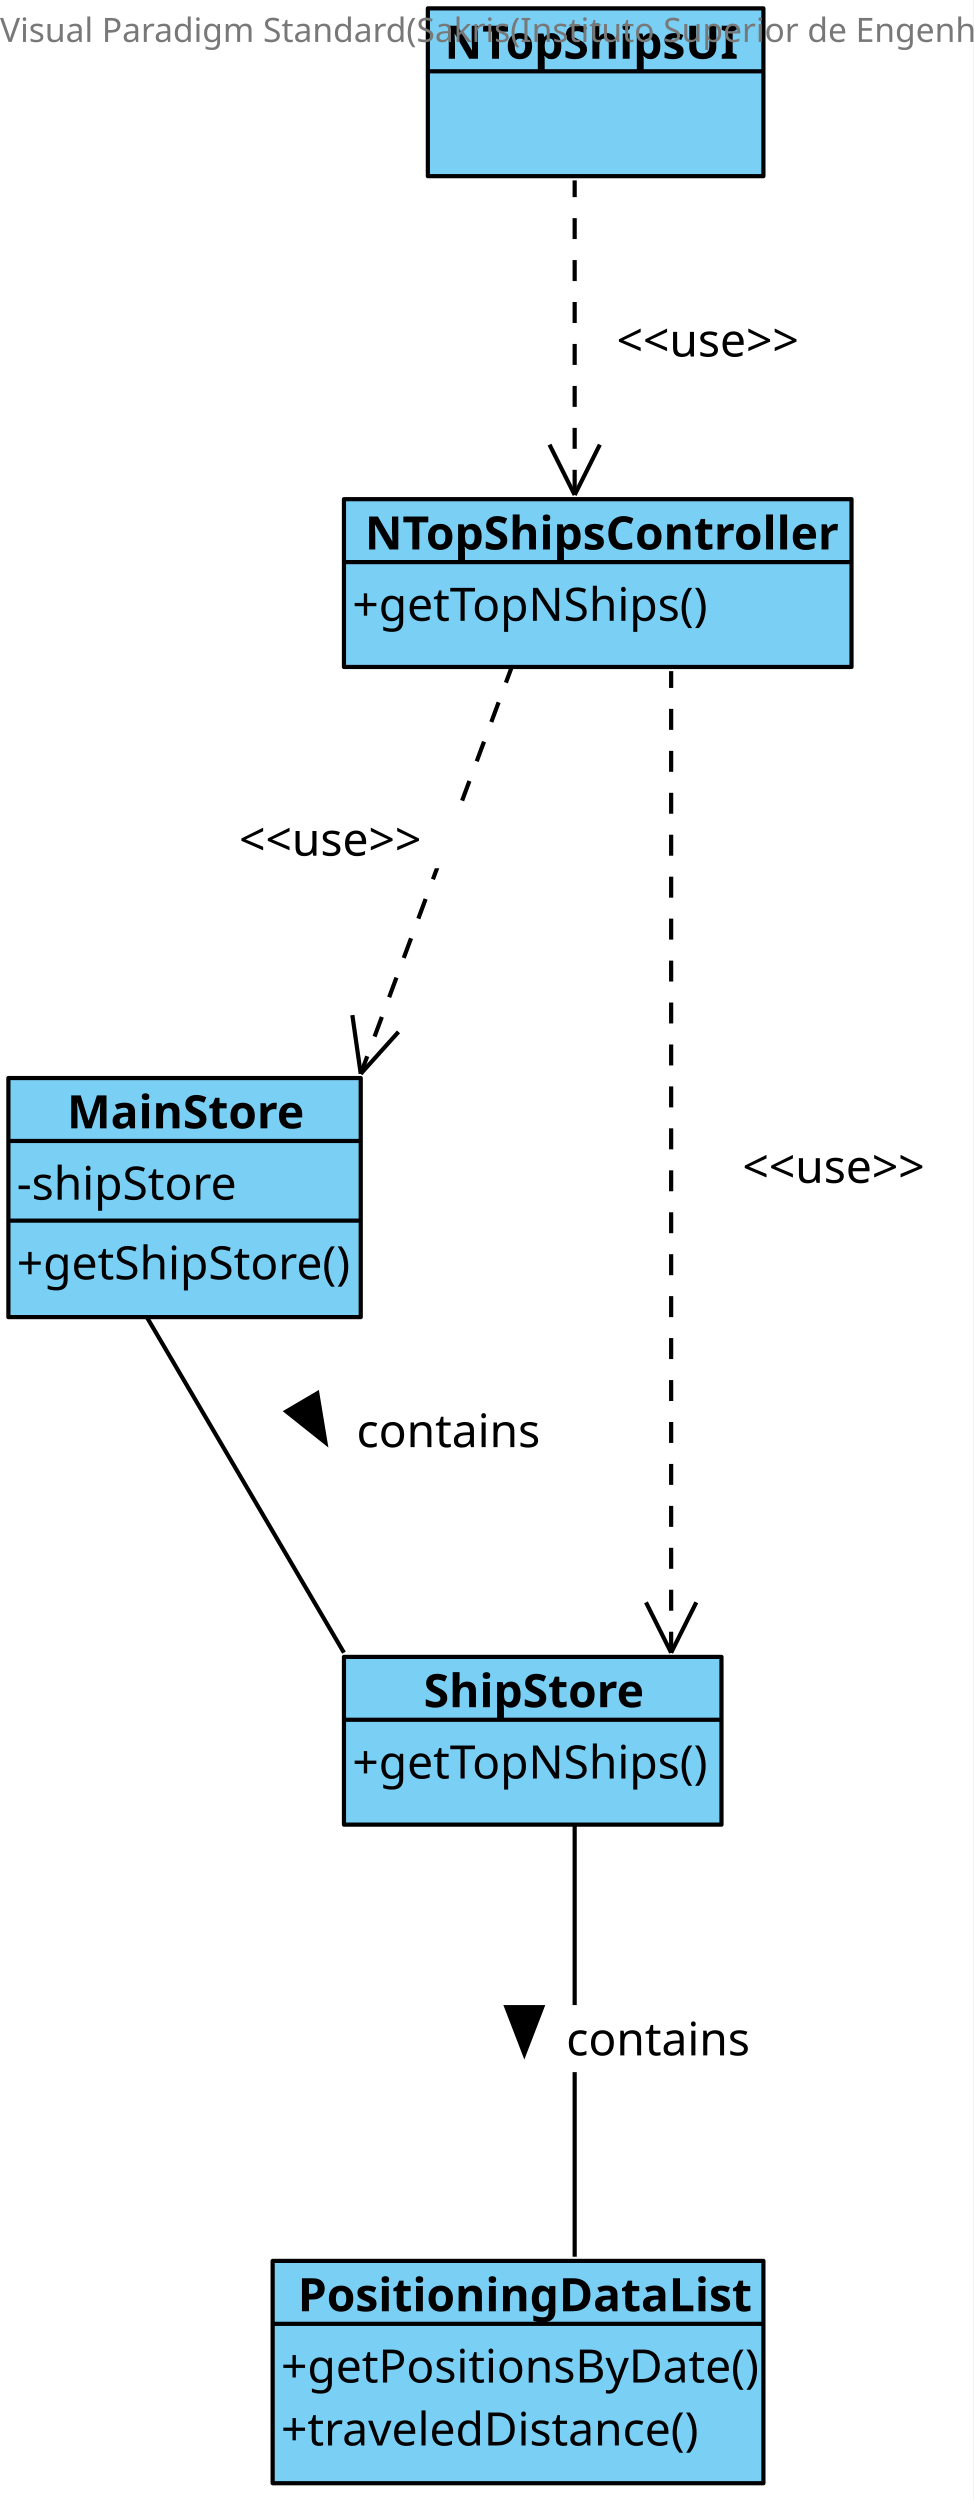
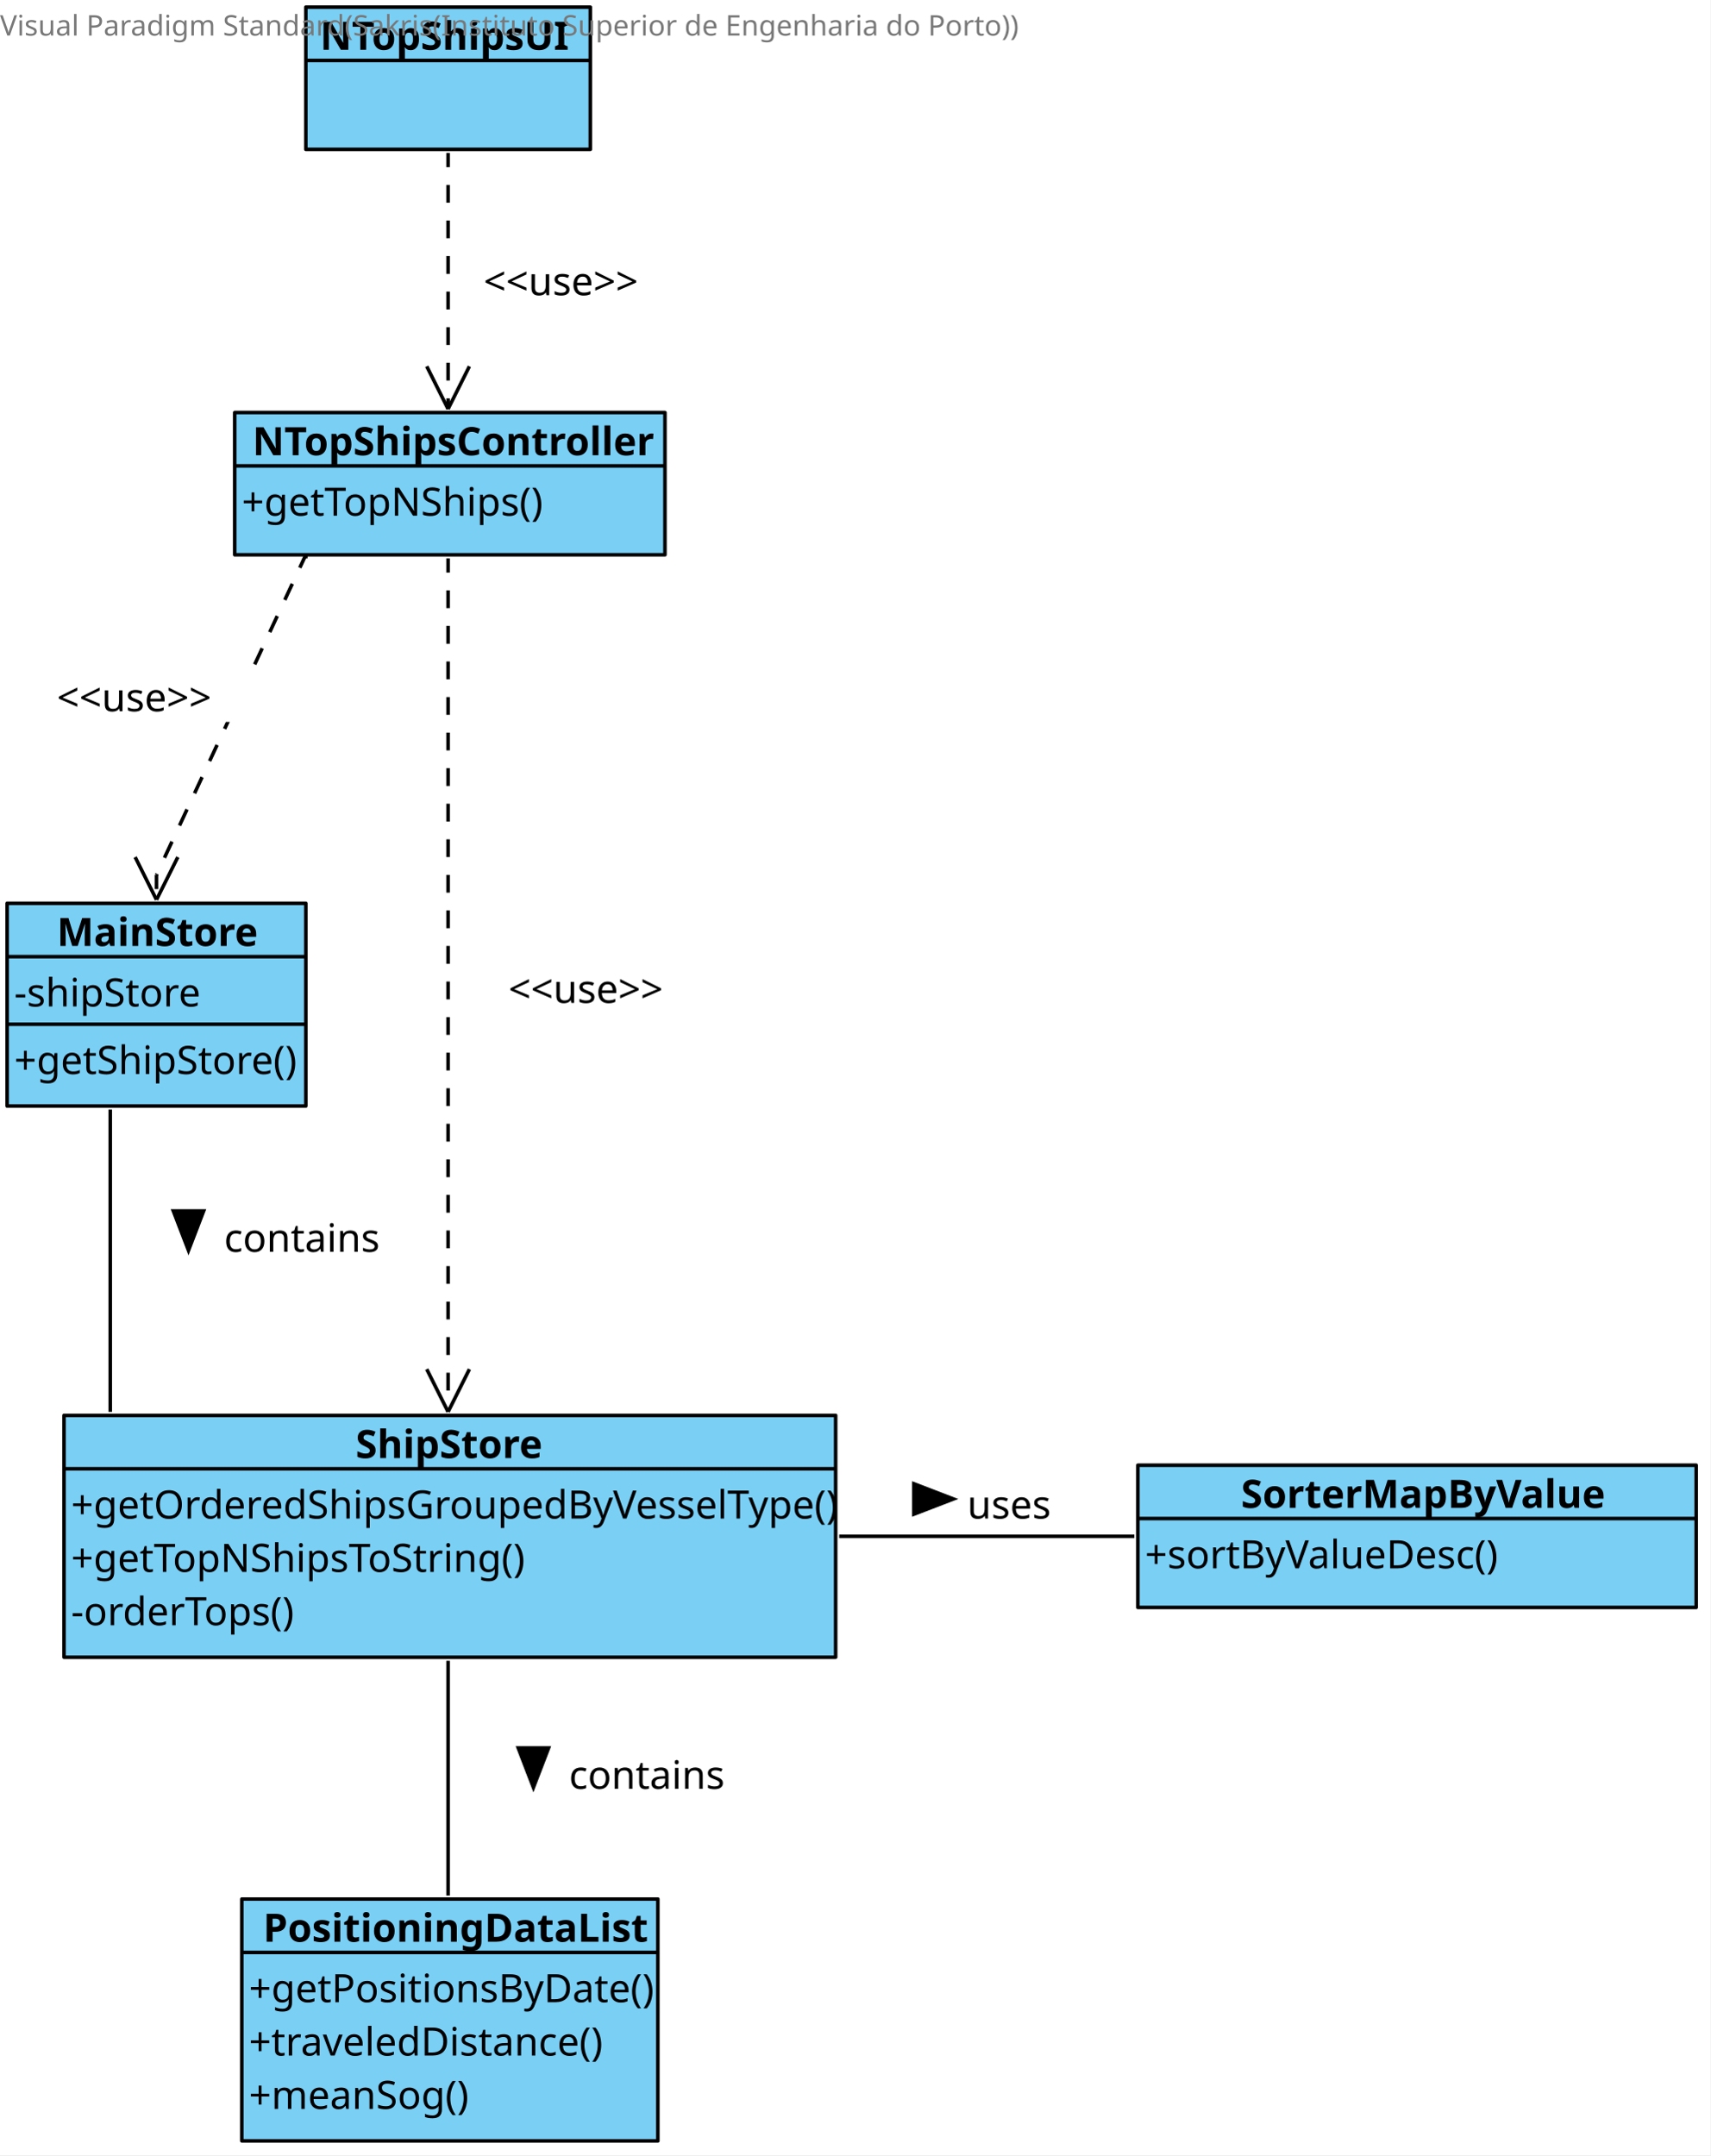
- <svg xmlns="http://www.w3.org/2000/svg" fill-opacity="0" color-rendering="auto" color-interpolation="auto" text-rendering="auto" stroke="rgb(0,0,0)" stroke-linecap="square" width="232" stroke-miterlimit="10" shape-rendering="auto" stroke-opacity="0" fill="rgb(0,0,0)" stroke-dasharray="none" font-weight="normal" stroke-width="1" height="596" font-family="'Dialog'" font-style="normal" stroke-linejoin="miter" font-size="12px" stroke-dashoffset="0" image-rendering="auto">
+ <svg xmlns="http://www.w3.org/2000/svg" fill-opacity="0" color-rendering="auto" color-interpolation="auto" text-rendering="auto" stroke="rgb(0,0,0)" stroke-linecap="square" width="481" stroke-miterlimit="10" shape-rendering="auto" stroke-opacity="0" fill="rgb(0,0,0)" stroke-dasharray="none" font-weight="normal" stroke-width="1" height="606" font-family="'Dialog'" font-style="normal" stroke-linejoin="miter" font-size="12px" stroke-dashoffset="0" image-rendering="auto">
  <defs id="genericDefs" />
  <g>
    <defs id="defs1">
      <clipPath clipPathUnits="userSpaceOnUse" id="clipPath1">
        <path d="M-7 -7 L91 -7 L91 51 L-7 51 L-7 -7 Z" />
      </clipPath>
      <clipPath clipPathUnits="userSpaceOnUse" id="clipPath2">
        <path d="M0 0 L0 25 L80 25 L80 0 Z" />
      </clipPath>
      <clipPath clipPathUnits="userSpaceOnUse" id="clipPath3">
        <path d="M0 0 L0 15 L80 15 L80 0 Z" />
      </clipPath>
      <clipPath clipPathUnits="userSpaceOnUse" id="clipPath4">
        <path d="M-7 -7 L132 -7 L132 51 L-7 51 L-7 -7 Z" />
      </clipPath>
      <clipPath clipPathUnits="userSpaceOnUse" id="clipPath5">
        <path d="M0 0 L0 25 L121 25 L121 0 Z" />
      </clipPath>
      <clipPath clipPathUnits="userSpaceOnUse" id="clipPath6">
        <path d="M0 0 L0 15 L121 15 L121 0 Z" />
      </clipPath>
      <clipPath clipPathUnits="userSpaceOnUse" id="clipPath7">
        <path d="M-7 -7 L95 -7 L95 68 L-7 68 L-7 -7 Z" />
      </clipPath>
      <clipPath clipPathUnits="userSpaceOnUse" id="clipPath8">
        <path d="M0 0 L0 42 L84 42 L84 0 Z" />
      </clipPath>
      <clipPath clipPathUnits="userSpaceOnUse" id="clipPath9">
        <path d="M0 0 L0 15 L84 15 L84 0 Z" />
      </clipPath>
      <clipPath clipPathUnits="userSpaceOnUse" id="clipPath10">
-         <path d="M-7 -7 L101 -7 L101 51 L-7 51 L-7 -7 Z" />
+         <path d="M-7 -7 L228 -7 L228 79 L-7 79 L-7 -7 Z" />
      </clipPath>
      <clipPath clipPathUnits="userSpaceOnUse" id="clipPath11">
-         <path d="M0 0 L0 25 L90 25 L90 0 Z" />
+         <path d="M0 0 L0 53 L217 53 L217 0 Z" />
      </clipPath>
      <clipPath clipPathUnits="userSpaceOnUse" id="clipPath12">
-         <path d="M0 0 L0 15 L90 15 L90 0 Z" />
+         <path d="M0 0 L0 15 L217 15 L217 0 Z" />
      </clipPath>
      <clipPath clipPathUnits="userSpaceOnUse" id="clipPath13">
-         <path d="M-7 -7 L128 -7 L128 64 L-7 64 L-7 -7 Z" />
+         <path d="M-7 -7 L128 -7 L128 79 L-7 79 L-7 -7 Z" />
      </clipPath>
      <clipPath clipPathUnits="userSpaceOnUse" id="clipPath14">
-         <path d="M0 0 L0 38 L117 38 L117 0 Z" />
+         <path d="M0 0 L0 53 L117 53 L117 0 Z" />
      </clipPath>
      <clipPath clipPathUnits="userSpaceOnUse" id="clipPath15">
        <path d="M0 0 L0 15 L117 15 L117 0 Z" />
      </clipPath>
      <clipPath clipPathUnits="userSpaceOnUse" id="clipPath16">
-         <path d="M0 0 L104 0 L104 338 L0 338 L0 0 Z" />
+         <path d="M-7 -7 L168 -7 L168 51 L-7 51 L-7 -7 Z" />
      </clipPath>
      <clipPath clipPathUnits="userSpaceOnUse" id="clipPath17">
-         <path d="M0 0 L0 82 L2 82 L2 97 L0 97 L0 223 L26 223 L26 239 L0 239 L0 338 L104 338 L104 178 L62 178 L62 157 L104 157 L104 0 Z" />
+         <path d="M0 0 L0 25 L157 25 L157 0 Z" />
      </clipPath>
      <clipPath clipPathUnits="userSpaceOnUse" id="clipPath18">
-         <path d="M0 0 L104 0 L104 179 L0 179 L0 0 Z" />
+         <path d="M0 0 L0 15 L157 15 L157 0 Z" />
      </clipPath>
      <clipPath clipPathUnits="userSpaceOnUse" id="clipPath19">
-         <path d="M0 0 L0 179 L104 179 L104 95 L51 95 L51 80 L104 80 L104 0 Z" />
+         <path d="M0 0 L104 0 L104 344 L0 344 L0 0 Z" />
      </clipPath>
      <clipPath clipPathUnits="userSpaceOnUse" id="clipPath20">
-         <path d="M0 0 L140 0 L140 201 L0 201 L0 0 Z" />
+         <path d="M0 0 L0 233 L38 233 L38 249 L0 249 L0 344 L104 344 L104 181 L62 181 L62 160 L104 160 L104 0 Z" />
      </clipPath>
      <clipPath clipPathUnits="userSpaceOnUse" id="clipPath21">
-         <path d="M76 83 L76 98 L12 98 L12 83 ZM0 0 L0 201 L140 201 L140 179 L136 179 L136 158 L140 158 L140 0 Z" />
+         <path d="M0 0 L104 0 L104 176 L0 176 L0 0 Z" />
      </clipPath>
      <clipPath clipPathUnits="userSpaceOnUse" id="clipPath22">
-         <path d="M0 0 L151 0 L151 184 L0 184 L0 0 Z" />
+         <path d="M0 0 L0 176 L104 176 L104 93 L51 93 L51 78 L104 78 L104 0 Z" />
      </clipPath>
      <clipPath clipPathUnits="userSpaceOnUse" id="clipPath23">
-         <path d="M0 0 L0 184 L151 184 L151 85 L72 85 L72 69 L151 69 L151 0 Z" />
+         <path d="M0 0 L146 0 L146 201 L0 201 L0 0 Z" />
      </clipPath>
      <clipPath clipPathUnits="userSpaceOnUse" id="clipPath24">
-         <path d="M0 0 L104 0 L104 207 L0 207 L0 0 Z" />
+         <path d="M77 82 L77 97 L13 97 L13 82 ZM0 0 L0 201 L146 201 L146 182 L144 182 L144 161 L146 161 L146 0 Z" />
      </clipPath>
      <clipPath clipPathUnits="userSpaceOnUse" id="clipPath25">
-         <path d="M99 93 L99 109 L20 109 L20 93 ZM0 0 L0 207 L104 207 L104 0 Z" />
+         <path d="M0 0 L104 0 L104 189 L0 189 L0 0 Z" />
      </clipPath>
      <clipPath clipPathUnits="userSpaceOnUse" id="clipPath26">
+         <path d="M0 0 L0 189 L104 189 L104 94 L54 94 L54 78 L104 78 L104 0 Z" />
+       </clipPath>
+       <clipPath clipPathUnits="userSpaceOnUse" id="clipPath27">
+         <path d="M0 0 L104 0 L104 170 L0 170 L0 0 Z" />
+       </clipPath>
+       <clipPath clipPathUnits="userSpaceOnUse" id="clipPath28">
+         <path d="M0 0 L0 170 L104 170 L104 90 L56 90 L56 74 L104 74 L104 0 Z" />
+       </clipPath>
+       <clipPath clipPathUnits="userSpaceOnUse" id="clipPath29">
+         <path d="M0 0 L187 0 L187 104 L0 104 L0 0 Z" />
+       </clipPath>
+       <clipPath clipPathUnits="userSpaceOnUse" id="clipPath30">
+         <path d="M121 33 L121 49 L59 49 L59 33 ZM0 0 L0 104 L187 104 L187 0 Z" />
+       </clipPath>
+       <clipPath clipPathUnits="userSpaceOnUse" id="clipPath31">
+         <path d="M-62 -16 L124 -16 L124 32 L-62 32 L-62 -16 Z" />
+       </clipPath>
+       <clipPath clipPathUnits="userSpaceOnUse" id="clipPath32">
+         <path d="M-72 -16 L114 -16 L114 32 L-72 32 L-72 -16 Z" />
+       </clipPath>
+       <clipPath clipPathUnits="userSpaceOnUse" id="clipPath33">
        <path d="M-79 -16 L158 -16 L158 32 L-79 32 L-79 -16 Z" />
      </clipPath>
-       <clipPath clipPathUnits="userSpaceOnUse" id="clipPath27">
+       <clipPath clipPathUnits="userSpaceOnUse" id="clipPath34">
        <path d="M-89 -16 L148 -16 L148 32 L-89 32 L-89 -16 Z" />
      </clipPath>
-       <clipPath clipPathUnits="userSpaceOnUse" id="clipPath28">
+       <clipPath clipPathUnits="userSpaceOnUse" id="clipPath35">
        <path d="M-64 -15 L128 -15 L128 30 L-64 30 L-64 -15 Z" />
      </clipPath>
-       <clipPath clipPathUnits="userSpaceOnUse" id="clipPath29">
+       <clipPath clipPathUnits="userSpaceOnUse" id="clipPath36">
        <path d="M-56 -21 L112 -21 L112 42 L-56 42 L-56 -21 Z" />
      </clipPath>
    </defs>
    <g fill="white" text-rendering="geometricPrecision" fill-opacity="1" stroke-opacity="1" stroke="white">
-       <rect x="0" width="232" height="596" y="0" stroke="none" />
-     </g>
-     <g font-size="11px" transform="translate(102,2)" fill-opacity="1" fill="rgb(122,207,245)" text-rendering="geometricPrecision" image-rendering="optimizeQuality" font-family="sans-serif" stroke="rgb(122,207,245)" font-weight="bold" stroke-opacity="1">
+       <rect x="0" width="481" height="606" y="0" stroke="none" />
+     </g>
+     <g font-size="11px" transform="translate(86,2)" fill-opacity="1" fill="rgb(122,207,245)" text-rendering="geometricPrecision" image-rendering="optimizeQuality" font-family="sans-serif" stroke="rgb(122,207,245)" font-weight="bold" stroke-opacity="1">
      <rect x="0" width="80" height="40" y="0" clip-path="url(#clipPath1)" stroke="none" />
    </g>
-     <g fill-opacity="1" text-rendering="geometricPrecision" stroke="black" stroke-linecap="butt" transform="translate(102,2)" stroke-miterlimit="0" stroke-opacity="1" fill="black" font-weight="bold" font-family="sans-serif" stroke-linejoin="round" font-size="11px" image-rendering="optimizeQuality">
+     <g fill-opacity="1" text-rendering="geometricPrecision" stroke="black" stroke-linecap="butt" transform="translate(86,2)" stroke-miterlimit="0" stroke-opacity="1" fill="black" font-weight="bold" font-family="sans-serif" stroke-linejoin="round" font-size="11px" image-rendering="optimizeQuality">
      <rect fill="none" x="0" width="80" height="40" y="0" clip-path="url(#clipPath1)" />
      <line y2="15" fill="none" x1="0" clip-path="url(#clipPath1)" x2="80" y1="15" />
    </g>
-     <g font-size="11px" transform="translate(102,2)" fill-opacity="1" fill="black" text-rendering="geometricPrecision" image-rendering="optimizeQuality" font-family="sans-serif" stroke="black" font-weight="bold" stroke-opacity="1">
+     <g font-size="11px" transform="translate(86,2)" fill-opacity="1" fill="black" text-rendering="geometricPrecision" image-rendering="optimizeQuality" font-family="sans-serif" stroke="black" font-weight="bold" stroke-opacity="1">
      <text x="4" xml:space="preserve" y="12" clip-path="url(#clipPath3)" stroke="none">NTopShipsUI</text>
    </g>
-     <g font-size="11px" transform="translate(82,119)" fill-opacity="1" fill="rgb(122,207,245)" text-rendering="geometricPrecision" image-rendering="optimizeQuality" font-family="sans-serif" stroke="rgb(122,207,245)" font-weight="bold" stroke-opacity="1">
+     <g font-size="11px" transform="translate(66,116)" fill-opacity="1" fill="rgb(122,207,245)" text-rendering="geometricPrecision" image-rendering="optimizeQuality" font-family="sans-serif" stroke="rgb(122,207,245)" font-weight="bold" stroke-opacity="1">
      <rect x="0" width="121" height="40" y="0" clip-path="url(#clipPath4)" stroke="none" />
    </g>
-     <g fill-opacity="1" text-rendering="geometricPrecision" stroke="black" stroke-linecap="butt" transform="translate(82,119)" stroke-miterlimit="0" stroke-opacity="1" fill="black" font-weight="bold" font-family="sans-serif" stroke-linejoin="round" font-size="11px" image-rendering="optimizeQuality">
+     <g fill-opacity="1" text-rendering="geometricPrecision" stroke="black" stroke-linecap="butt" transform="translate(66,116)" stroke-miterlimit="0" stroke-opacity="1" fill="black" font-weight="bold" font-family="sans-serif" stroke-linejoin="round" font-size="11px" image-rendering="optimizeQuality">
      <rect fill="none" x="0" width="121" height="40" y="0" clip-path="url(#clipPath4)" />
      <line y2="15" fill="none" x1="0" clip-path="url(#clipPath4)" x2="121" y1="15" />
    </g>
-     <g font-size="11px" transform="matrix(1,0,0,1,82,134)" fill-opacity="1" fill="black" text-rendering="geometricPrecision" image-rendering="optimizeQuality" font-family="sans-serif" stroke="black" stroke-opacity="1">
+     <g font-size="11px" transform="matrix(1,0,0,1,66,131)" fill-opacity="1" fill="black" text-rendering="geometricPrecision" image-rendering="optimizeQuality" font-family="sans-serif" stroke="black" stroke-opacity="1">
      <text x="2" xml:space="preserve" y="14" clip-path="url(#clipPath5)" stroke="none">+getTopNShips()</text>
    </g>
-     <g font-size="11px" transform="translate(82,119)" fill-opacity="1" fill="black" text-rendering="geometricPrecision" image-rendering="optimizeQuality" font-family="sans-serif" stroke="black" font-weight="bold" stroke-opacity="1">
+     <g font-size="11px" transform="translate(66,116)" fill-opacity="1" fill="black" text-rendering="geometricPrecision" image-rendering="optimizeQuality" font-family="sans-serif" stroke="black" font-weight="bold" stroke-opacity="1">
      <text x="5" xml:space="preserve" y="12" clip-path="url(#clipPath6)" stroke="none">NTopShipsController</text>
    </g>
-     <g font-size="11px" transform="translate(2,257)" fill-opacity="1" fill="rgb(122,207,245)" text-rendering="geometricPrecision" image-rendering="optimizeQuality" font-family="sans-serif" stroke="rgb(122,207,245)" font-weight="bold" stroke-opacity="1">
+     <g font-size="11px" transform="translate(2,254)" fill-opacity="1" fill="rgb(122,207,245)" text-rendering="geometricPrecision" image-rendering="optimizeQuality" font-family="sans-serif" stroke="rgb(122,207,245)" font-weight="bold" stroke-opacity="1">
      <rect x="0" width="84" height="57" y="0" clip-path="url(#clipPath7)" stroke="none" />
    </g>
-     <g fill-opacity="1" text-rendering="geometricPrecision" stroke="black" stroke-linecap="butt" transform="translate(2,257)" stroke-miterlimit="0" stroke-opacity="1" fill="black" font-weight="bold" font-family="sans-serif" stroke-linejoin="round" font-size="11px" image-rendering="optimizeQuality">
+     <g fill-opacity="1" text-rendering="geometricPrecision" stroke="black" stroke-linecap="butt" transform="translate(2,254)" stroke-miterlimit="0" stroke-opacity="1" fill="black" font-weight="bold" font-family="sans-serif" stroke-linejoin="round" font-size="11px" image-rendering="optimizeQuality">
      <rect fill="none" x="0" width="84" height="57" y="0" clip-path="url(#clipPath7)" />
      <line y2="15" fill="none" x1="0" clip-path="url(#clipPath7)" x2="84" y1="15" />
    </g>
-     <g font-size="11px" transform="matrix(1,0,0,1,2,272)" fill-opacity="1" fill="black" text-rendering="geometricPrecision" image-rendering="optimizeQuality" font-family="sans-serif" stroke="black" stroke-opacity="1">
+     <g font-size="11px" transform="matrix(1,0,0,1,2,269)" fill-opacity="1" fill="black" text-rendering="geometricPrecision" image-rendering="optimizeQuality" font-family="sans-serif" stroke="black" stroke-opacity="1">
      <text x="2" xml:space="preserve" y="14" clip-path="url(#clipPath8)" stroke="none">-shipStore</text>
    </g>
-     <g stroke-linecap="butt" font-size="11px" transform="matrix(1,0,0,1,2,272)" fill-opacity="1" fill="black" text-rendering="geometricPrecision" image-rendering="optimizeQuality" font-family="sans-serif" stroke-linejoin="bevel" stroke="black" stroke-opacity="1" stroke-miterlimit="0">
+     <g stroke-linecap="butt" font-size="11px" transform="matrix(1,0,0,1,2,269)" fill-opacity="1" fill="black" text-rendering="geometricPrecision" image-rendering="optimizeQuality" font-family="sans-serif" stroke-linejoin="bevel" stroke="black" stroke-opacity="1" stroke-miterlimit="0">
      <line y2="19" fill="none" x1="0" clip-path="url(#clipPath8)" x2="84" y1="19" />
    </g>
-     <g font-size="11px" transform="matrix(1,0,0,1,2,272)" fill-opacity="1" fill="black" text-rendering="geometricPrecision" image-rendering="optimizeQuality" font-family="sans-serif" stroke="black" stroke-opacity="1">
+     <g font-size="11px" transform="matrix(1,0,0,1,2,269)" fill-opacity="1" fill="black" text-rendering="geometricPrecision" image-rendering="optimizeQuality" font-family="sans-serif" stroke="black" stroke-opacity="1">
      <text x="2" xml:space="preserve" y="33" clip-path="url(#clipPath8)" stroke="none">+getShipStore()</text>
    </g>
-     <g font-size="11px" transform="translate(2,257)" fill-opacity="1" fill="black" text-rendering="geometricPrecision" image-rendering="optimizeQuality" font-family="sans-serif" stroke="black" font-weight="bold" stroke-opacity="1">
+     <g font-size="11px" transform="translate(2,254)" fill-opacity="1" fill="black" text-rendering="geometricPrecision" image-rendering="optimizeQuality" font-family="sans-serif" stroke="black" font-weight="bold" stroke-opacity="1">
      <text x="14" xml:space="preserve" y="12" clip-path="url(#clipPath9)" stroke="none">MainStore</text>
    </g>
-     <g font-size="11px" transform="translate(82,395)" fill-opacity="1" fill="rgb(122,207,245)" text-rendering="geometricPrecision" image-rendering="optimizeQuality" font-family="sans-serif" stroke="rgb(122,207,245)" font-weight="bold" stroke-opacity="1">
-       <rect x="0" width="90" height="40" y="0" clip-path="url(#clipPath10)" stroke="none" />
-     </g>
-     <g fill-opacity="1" text-rendering="geometricPrecision" stroke="black" stroke-linecap="butt" transform="translate(82,395)" stroke-miterlimit="0" stroke-opacity="1" fill="black" font-weight="bold" font-family="sans-serif" stroke-linejoin="round" font-size="11px" image-rendering="optimizeQuality">
-       <rect fill="none" x="0" width="90" height="40" y="0" clip-path="url(#clipPath10)" />
-       <line y2="15" fill="none" x1="0" clip-path="url(#clipPath10)" x2="90" y1="15" />
-     </g>
-     <g font-size="11px" transform="matrix(1,0,0,1,82,410)" fill-opacity="1" fill="black" text-rendering="geometricPrecision" image-rendering="optimizeQuality" font-family="sans-serif" stroke="black" stroke-opacity="1">
-       <text x="2" xml:space="preserve" y="14" clip-path="url(#clipPath11)" stroke="none">+getTopNShips()</text>
-     </g>
-     <g font-size="11px" transform="translate(82,395)" fill-opacity="1" fill="black" text-rendering="geometricPrecision" image-rendering="optimizeQuality" font-family="sans-serif" stroke="black" font-weight="bold" stroke-opacity="1">
-       <text x="19" xml:space="preserve" y="12" clip-path="url(#clipPath12)" stroke="none">ShipStore</text>
-     </g>
-     <g font-size="11px" transform="translate(65,539)" fill-opacity="1" fill="rgb(122,207,245)" text-rendering="geometricPrecision" image-rendering="optimizeQuality" font-family="sans-serif" stroke="rgb(122,207,245)" font-weight="bold" stroke-opacity="1">
-       <rect x="0" width="117" height="53" y="0" clip-path="url(#clipPath13)" stroke="none" />
-     </g>
-     <g fill-opacity="1" text-rendering="geometricPrecision" stroke="black" stroke-linecap="butt" transform="translate(65,539)" stroke-miterlimit="0" stroke-opacity="1" fill="black" font-weight="bold" font-family="sans-serif" stroke-linejoin="round" font-size="11px" image-rendering="optimizeQuality">
-       <rect fill="none" x="0" width="117" height="53" y="0" clip-path="url(#clipPath13)" />
+     <g font-size="11px" transform="translate(18,398)" fill-opacity="1" fill="rgb(122,207,245)" text-rendering="geometricPrecision" image-rendering="optimizeQuality" font-family="sans-serif" stroke="rgb(122,207,245)" font-weight="bold" stroke-opacity="1">
+       <rect x="0" width="217" height="68" y="0" clip-path="url(#clipPath10)" stroke="none" />
+     </g>
+     <g fill-opacity="1" text-rendering="geometricPrecision" stroke="black" stroke-linecap="butt" transform="translate(18,398)" stroke-miterlimit="0" stroke-opacity="1" fill="black" font-weight="bold" font-family="sans-serif" stroke-linejoin="round" font-size="11px" image-rendering="optimizeQuality">
+       <rect fill="none" x="0" width="217" height="68" y="0" clip-path="url(#clipPath10)" />
+       <line y2="15" fill="none" x1="0" clip-path="url(#clipPath10)" x2="217" y1="15" />
+     </g>
+     <g font-size="11px" transform="matrix(1,0,0,1,18,413)" fill-opacity="1" fill="black" text-rendering="geometricPrecision" image-rendering="optimizeQuality" font-family="sans-serif" stroke="black" stroke-opacity="1">
+       <text x="2" xml:space="preserve" y="14" clip-path="url(#clipPath11)" stroke="none">+getOrderedShipsGroupedByVesselType()</text>
+     </g>
+     <g font-size="11px" transform="matrix(1,0,0,1,18,413)" fill-opacity="1" fill="black" text-rendering="geometricPrecision" image-rendering="optimizeQuality" font-family="sans-serif" stroke="black" stroke-opacity="1">
+       <text x="2" xml:space="preserve" y="29" clip-path="url(#clipPath11)" stroke="none">+getTopNShipsToString()</text>
+     </g>
+     <g font-size="11px" transform="matrix(1,0,0,1,18,413)" fill-opacity="1" fill="black" text-rendering="geometricPrecision" image-rendering="optimizeQuality" font-family="sans-serif" stroke="black" stroke-opacity="1">
+       <text x="2" xml:space="preserve" y="44" clip-path="url(#clipPath11)" stroke="none">-orderTops()</text>
+     </g>
+     <g font-size="11px" transform="translate(18,398)" fill-opacity="1" fill="black" text-rendering="geometricPrecision" image-rendering="optimizeQuality" font-family="sans-serif" stroke="black" font-weight="bold" stroke-opacity="1">
+       <text x="82" xml:space="preserve" y="12" clip-path="url(#clipPath12)" stroke="none">ShipStore</text>
+     </g>
+     <g font-size="11px" transform="translate(68,534)" fill-opacity="1" fill="rgb(122,207,245)" text-rendering="geometricPrecision" image-rendering="optimizeQuality" font-family="sans-serif" stroke="rgb(122,207,245)" font-weight="bold" stroke-opacity="1">
+       <rect x="0" width="117" height="68" y="0" clip-path="url(#clipPath13)" stroke="none" />
+     </g>
+     <g fill-opacity="1" text-rendering="geometricPrecision" stroke="black" stroke-linecap="butt" transform="translate(68,534)" stroke-miterlimit="0" stroke-opacity="1" fill="black" font-weight="bold" font-family="sans-serif" stroke-linejoin="round" font-size="11px" image-rendering="optimizeQuality">
+       <rect fill="none" x="0" width="117" height="68" y="0" clip-path="url(#clipPath13)" />
      <line y2="15" fill="none" x1="0" clip-path="url(#clipPath13)" x2="117" y1="15" />
    </g>
-     <g font-size="11px" transform="matrix(1,0,0,1,65,554)" fill-opacity="1" fill="black" text-rendering="geometricPrecision" image-rendering="optimizeQuality" font-family="sans-serif" stroke="black" stroke-opacity="1">
+     <g font-size="11px" transform="matrix(1,0,0,1,68,549)" fill-opacity="1" fill="black" text-rendering="geometricPrecision" image-rendering="optimizeQuality" font-family="sans-serif" stroke="black" stroke-opacity="1">
      <text x="2" xml:space="preserve" y="14" clip-path="url(#clipPath14)" stroke="none">+getPositionsByDate()</text>
    </g>
-     <g font-size="11px" transform="matrix(1,0,0,1,65,554)" fill-opacity="1" fill="black" text-rendering="geometricPrecision" image-rendering="optimizeQuality" font-family="sans-serif" stroke="black" stroke-opacity="1">
+     <g font-size="11px" transform="matrix(1,0,0,1,68,549)" fill-opacity="1" fill="black" text-rendering="geometricPrecision" image-rendering="optimizeQuality" font-family="sans-serif" stroke="black" stroke-opacity="1">
      <text x="2" xml:space="preserve" y="29" clip-path="url(#clipPath14)" stroke="none">+traveledDistance()</text>
    </g>
-     <g font-size="11px" transform="translate(65,539)" fill-opacity="1" fill="black" text-rendering="geometricPrecision" image-rendering="optimizeQuality" font-family="sans-serif" stroke="black" font-weight="bold" stroke-opacity="1">
+     <g font-size="11px" transform="matrix(1,0,0,1,68,549)" fill-opacity="1" fill="black" text-rendering="geometricPrecision" image-rendering="optimizeQuality" font-family="sans-serif" stroke="black" stroke-opacity="1">
+       <text x="2" xml:space="preserve" y="44" clip-path="url(#clipPath14)" stroke="none">+meanSog()</text>
+     </g>
+     <g font-size="11px" transform="translate(68,534)" fill-opacity="1" fill="black" text-rendering="geometricPrecision" image-rendering="optimizeQuality" font-family="sans-serif" stroke="black" font-weight="bold" stroke-opacity="1">
      <text x="6" xml:space="preserve" y="12" clip-path="url(#clipPath15)" stroke="none">PositioningDataList</text>
    </g>
-     <g fill-opacity="1" text-rendering="geometricPrecision" stroke="black" stroke-linecap="butt" transform="translate(110,110)" stroke-opacity="1" fill="black" stroke-dasharray="5" font-family="sans-serif" stroke-linejoin="round" font-size="11px" stroke-dashoffset="1" image-rendering="optimizeQuality">
-       <line y2="284" fill="none" x1="50" clip-path="url(#clipPath17)" x2="50" y1="50" />
-       <line clip-path="url(#clipPath17)" stroke-dashoffset="0" fill="none" x1="50" x2="56" y1="284" y2="272" stroke-dasharray="none" />
-       <line clip-path="url(#clipPath17)" stroke-dashoffset="0" fill="none" x1="50" x2="44" y1="284" y2="272" stroke-dasharray="none" />
-     </g>
-     <g fill-opacity="1" text-rendering="geometricPrecision" stroke="black" stroke-linecap="butt" transform="translate(87,-7)" stroke-opacity="1" fill="black" stroke-dasharray="5" font-family="sans-serif" stroke-linejoin="round" font-size="11px" stroke-dashoffset="1" image-rendering="optimizeQuality">
-       <line y2="125" fill="none" x1="50" clip-path="url(#clipPath19)" x2="50" y1="50" />
-       <line clip-path="url(#clipPath19)" stroke-dashoffset="0" fill="none" x1="50" x2="56" y1="125" y2="113" stroke-dasharray="none" />
-       <line clip-path="url(#clipPath19)" stroke-dashoffset="0" fill="none" x1="50" x2="44" y1="125" y2="113" stroke-dasharray="none" />
-     </g>
-     <g fill-opacity="1" text-rendering="geometricPrecision" stroke="black" stroke-linecap="butt" transform="translate(36,109)" stroke-opacity="1" fill="black" stroke-dasharray="5" font-family="sans-serif" stroke-linejoin="round" font-size="11px" stroke-dashoffset="1" image-rendering="optimizeQuality">
-       <line y2="147" fill="none" x1="86" clip-path="url(#clipPath21)" x2="50" y1="50" />
-       <line clip-path="url(#clipPath21)" stroke-dashoffset="0" fill="none" x1="50" x2="59" y1="147" y2="137" stroke-dasharray="none" />
-       <line clip-path="url(#clipPath21)" stroke-dashoffset="0" fill="none" x1="50" x2="48" y1="147" y2="133" stroke-dasharray="none" />
-     </g>
-     <g stroke-linecap="butt" font-size="11px" transform="translate(-15,264)" fill-opacity="1" fill="black" text-rendering="geometricPrecision" image-rendering="optimizeQuality" font-family="sans-serif" stroke-linejoin="round" stroke="black" stroke-opacity="1">
-       <line y2="130" fill="none" x1="50" clip-path="url(#clipPath23)" x2="97" y1="50" />
-     </g>
-     <g stroke-linecap="butt" font-size="11px" transform="translate(87,385)" fill-opacity="1" fill="black" text-rendering="geometricPrecision" image-rendering="optimizeQuality" font-family="sans-serif" stroke-linejoin="round" stroke="black" stroke-opacity="1">
-       <line y2="153" fill="none" x1="50" clip-path="url(#clipPath25)" x2="50" y1="50" />
-     </g>
-     <g font-size="11px" transform="translate(117,478)" fill-opacity="1" fill="black" text-rendering="geometricPrecision" image-rendering="optimizeQuality" font-family="sans-serif" stroke="black" stroke-opacity="1">
-       <path d="M8 13 L3 0 L13 0 Z" stroke="none" clip-path="url(#clipPath27)" />
-       <text x="28" xml:space="preserve" y="12" clip-path="url(#clipPath26)" transform="translate(-10,0)" stroke="none">contains</text>
-     </g>
-     <g font-size="11px" transform="translate(67,333)" fill-opacity="1" fill="black" text-rendering="geometricPrecision" image-rendering="optimizeQuality" font-family="sans-serif" stroke="black" stroke-opacity="1">
-       <path d="M11.293 12.104 L0.396 3.428 L9.018 -1.637 Z" stroke="none" clip-path="url(#clipPath27)" />
-       <text x="28" xml:space="preserve" y="12" clip-path="url(#clipPath26)" transform="translate(-10,0)" stroke="none">contains</text>
-     </g>
-     <g font-size="11px" transform="translate(48,192)" fill-opacity="1" fill="black" text-rendering="geometricPrecision" image-rendering="optimizeQuality" font-family="sans-serif" stroke="black" stroke-opacity="1">
-       <text x="9" xml:space="preserve" y="12" clip-path="url(#clipPath28)" stroke="none">&lt;&lt;use&gt;&gt;</text>
-     </g>
-     <g font-size="11px" transform="translate(138,73)" fill-opacity="1" fill="black" text-rendering="geometricPrecision" image-rendering="optimizeQuality" font-family="sans-serif" stroke="black" stroke-opacity="1">
-       <text x="9" xml:space="preserve" y="12" clip-path="url(#clipPath28)" stroke="none">&lt;&lt;use&gt;&gt;</text>
-     </g>
-     <g font-size="11px" transform="translate(172,267)" fill-opacity="1" fill="black" text-rendering="geometricPrecision" image-rendering="optimizeQuality" font-family="sans-serif" stroke="black" stroke-opacity="1">
-       <text x="5" xml:space="preserve" y="15" clip-path="url(#clipPath29)" stroke="none">&lt;&lt;use&gt;&gt;</text>
+     <g font-size="11px" transform="translate(320,412)" fill-opacity="1" fill="rgb(122,207,245)" text-rendering="geometricPrecision" image-rendering="optimizeQuality" font-family="sans-serif" stroke="rgb(122,207,245)" font-weight="bold" stroke-opacity="1">
+       <rect x="0" width="157" height="40" y="0" clip-path="url(#clipPath16)" stroke="none" />
+     </g>
+     <g fill-opacity="1" text-rendering="geometricPrecision" stroke="black" stroke-linecap="butt" transform="translate(320,412)" stroke-miterlimit="0" stroke-opacity="1" fill="black" font-weight="bold" font-family="sans-serif" stroke-linejoin="round" font-size="11px" image-rendering="optimizeQuality">
+       <rect fill="none" x="0" width="157" height="40" y="0" clip-path="url(#clipPath16)" />
+       <line y2="15" fill="none" x1="0" clip-path="url(#clipPath16)" x2="157" y1="15" />
+     </g>
+     <g font-size="11px" transform="matrix(1,0,0,1,320,427)" fill-opacity="1" fill="black" text-rendering="geometricPrecision" image-rendering="optimizeQuality" font-family="sans-serif" stroke="black" stroke-opacity="1">
+       <text x="2" xml:space="preserve" y="14" clip-path="url(#clipPath17)" stroke="none">+sortByValueDesc()</text>
+     </g>
+     <g font-size="11px" transform="translate(320,412)" fill-opacity="1" fill="black" text-rendering="geometricPrecision" image-rendering="optimizeQuality" font-family="sans-serif" stroke="black" font-weight="bold" stroke-opacity="1">
+       <text x="29" xml:space="preserve" y="12" clip-path="url(#clipPath18)" stroke="none">SorterMapByValue</text>
+     </g>
+     <g fill-opacity="1" text-rendering="geometricPrecision" stroke="black" stroke-linecap="butt" transform="translate(76,107)" stroke-opacity="1" fill="black" stroke-dasharray="5" font-family="sans-serif" stroke-linejoin="round" font-size="11px" stroke-dashoffset="1" image-rendering="optimizeQuality">
+       <line y2="290" fill="none" x1="50" clip-path="url(#clipPath20)" x2="50" y1="50" />
+       <line clip-path="url(#clipPath20)" stroke-dashoffset="0" fill="none" x1="50" x2="56" y1="290" y2="278" stroke-dasharray="none" />
+       <line clip-path="url(#clipPath20)" stroke-dashoffset="0" fill="none" x1="50" x2="44" y1="290" y2="278" stroke-dasharray="none" />
+     </g>
+     <g fill-opacity="1" text-rendering="geometricPrecision" stroke="black" stroke-linecap="butt" transform="translate(76,-7)" stroke-opacity="1" fill="black" stroke-dasharray="5" font-family="sans-serif" stroke-linejoin="round" font-size="11px" stroke-dashoffset="1" image-rendering="optimizeQuality">
+       <line y2="122" fill="none" x1="50" clip-path="url(#clipPath22)" x2="50" y1="50" />
+       <line clip-path="url(#clipPath22)" stroke-dashoffset="0" fill="none" x1="50" x2="56" y1="122" y2="110" stroke-dasharray="none" />
+       <line clip-path="url(#clipPath22)" stroke-dashoffset="0" fill="none" x1="50" x2="44" y1="122" y2="110" stroke-dasharray="none" />
+     </g>
+     <g fill-opacity="1" text-rendering="geometricPrecision" stroke="black" stroke-linecap="butt" transform="translate(-6,106)" stroke-opacity="1" fill="black" stroke-dasharray="5" font-family="sans-serif" stroke-linejoin="round" font-size="11px" stroke-dashoffset="1" image-rendering="optimizeQuality">
+       <line y2="50" fill="none" x1="92" clip-path="url(#clipPath24)" x2="92" y1="51" />
+       <line y2="140" fill="none" x1="92" clip-path="url(#clipPath24)" x2="50" y1="50" />
+       <line y2="147" fill="none" x1="50" clip-path="url(#clipPath24)" x2="50" y1="140" />
+       <line clip-path="url(#clipPath24)" stroke-dashoffset="0" fill="none" x1="50" x2="56" y1="147" y2="135" stroke-dasharray="none" />
+       <line clip-path="url(#clipPath24)" stroke-dashoffset="0" fill="none" x1="50" x2="44" y1="147" y2="135" stroke-dasharray="none" />
+     </g>
+     <g stroke-linecap="butt" font-size="11px" transform="translate(-19,262)" fill-opacity="1" fill="black" text-rendering="geometricPrecision" image-rendering="optimizeQuality" font-family="sans-serif" stroke-linejoin="round" stroke="black" stroke-opacity="1">
+       <line y2="135" fill="none" x1="50" clip-path="url(#clipPath26)" x2="50" y1="50" />
+     </g>
+     <g stroke-linecap="butt" font-size="11px" transform="translate(76,417)" fill-opacity="1" fill="black" text-rendering="geometricPrecision" image-rendering="optimizeQuality" font-family="sans-serif" stroke-linejoin="round" stroke="black" stroke-opacity="1">
+       <line y2="116" fill="none" x1="50" clip-path="url(#clipPath28)" x2="50" y1="50" />
+     </g>
+     <g stroke-linecap="butt" font-size="11px" transform="translate(186,382)" fill-opacity="1" fill="black" text-rendering="geometricPrecision" image-rendering="optimizeQuality" font-family="sans-serif" stroke-linejoin="round" stroke="black" stroke-opacity="1">
+       <line y2="50" fill="none" x1="50" clip-path="url(#clipPath30)" x2="133" y1="50" />
+     </g>
+     <g font-size="11px" transform="translate(255,415)" fill-opacity="1" fill="black" text-rendering="geometricPrecision" image-rendering="optimizeQuality" font-family="sans-serif" stroke="black" stroke-opacity="1">
+       <path d="M14.5 6.5 L1.5 11.5 L1.5 1.5 Z" stroke="none" clip-path="url(#clipPath32)" />
+       <text x="27" xml:space="preserve" y="12" clip-path="url(#clipPath31)" transform="translate(-10,0)" stroke="none">uses</text>
+     </g>
+     <g font-size="11px" transform="translate(142,491)" fill-opacity="1" fill="black" text-rendering="geometricPrecision" image-rendering="optimizeQuality" font-family="sans-serif" stroke="black" stroke-opacity="1">
+       <path d="M8 13 L3 0 L13 0 Z" stroke="none" clip-path="url(#clipPath34)" />
+       <text x="28" xml:space="preserve" y="12" clip-path="url(#clipPath33)" transform="translate(-10,0)" stroke="none">contains</text>
+     </g>
+     <g font-size="11px" transform="translate(45,340)" fill-opacity="1" fill="black" text-rendering="geometricPrecision" image-rendering="optimizeQuality" font-family="sans-serif" stroke="black" stroke-opacity="1">
+       <path d="M8 13 L3 0 L13 0 Z" stroke="none" clip-path="url(#clipPath34)" />
+       <text x="28" xml:space="preserve" y="12" clip-path="url(#clipPath33)" transform="translate(-10,0)" stroke="none">contains</text>
+     </g>
+     <g font-size="11px" transform="translate(7,188)" fill-opacity="1" fill="black" text-rendering="geometricPrecision" image-rendering="optimizeQuality" font-family="sans-serif" stroke="black" stroke-opacity="1">
+       <text x="9" xml:space="preserve" y="12" clip-path="url(#clipPath35)" stroke="none">&lt;&lt;use&gt;&gt;</text>
+     </g>
+     <g font-size="11px" transform="translate(127,71)" fill-opacity="1" fill="black" text-rendering="geometricPrecision" image-rendering="optimizeQuality" font-family="sans-serif" stroke="black" stroke-opacity="1">
+       <text x="9" xml:space="preserve" y="12" clip-path="url(#clipPath35)" stroke="none">&lt;&lt;use&gt;&gt;</text>
+     </g>
+     <g font-size="11px" transform="translate(138,267)" fill-opacity="1" fill="black" text-rendering="geometricPrecision" image-rendering="optimizeQuality" font-family="sans-serif" stroke="black" stroke-opacity="1">
+       <text x="5" xml:space="preserve" y="15" clip-path="url(#clipPath36)" stroke="none">&lt;&lt;use&gt;&gt;</text>
    </g>
    <g font-size="8px" fill-opacity="1" fill="rgb(120,120,120)" text-rendering="geometricPrecision" image-rendering="optimizeQuality" stroke="rgb(120,120,120)" stroke-opacity="1">
      <text x="0" xml:space="preserve" y="10" stroke="none">Visual Paradigm Standard(Sakris(Instituto Superior de Engenharia do Porto))</text>
    </g>
  </g>
</svg>
